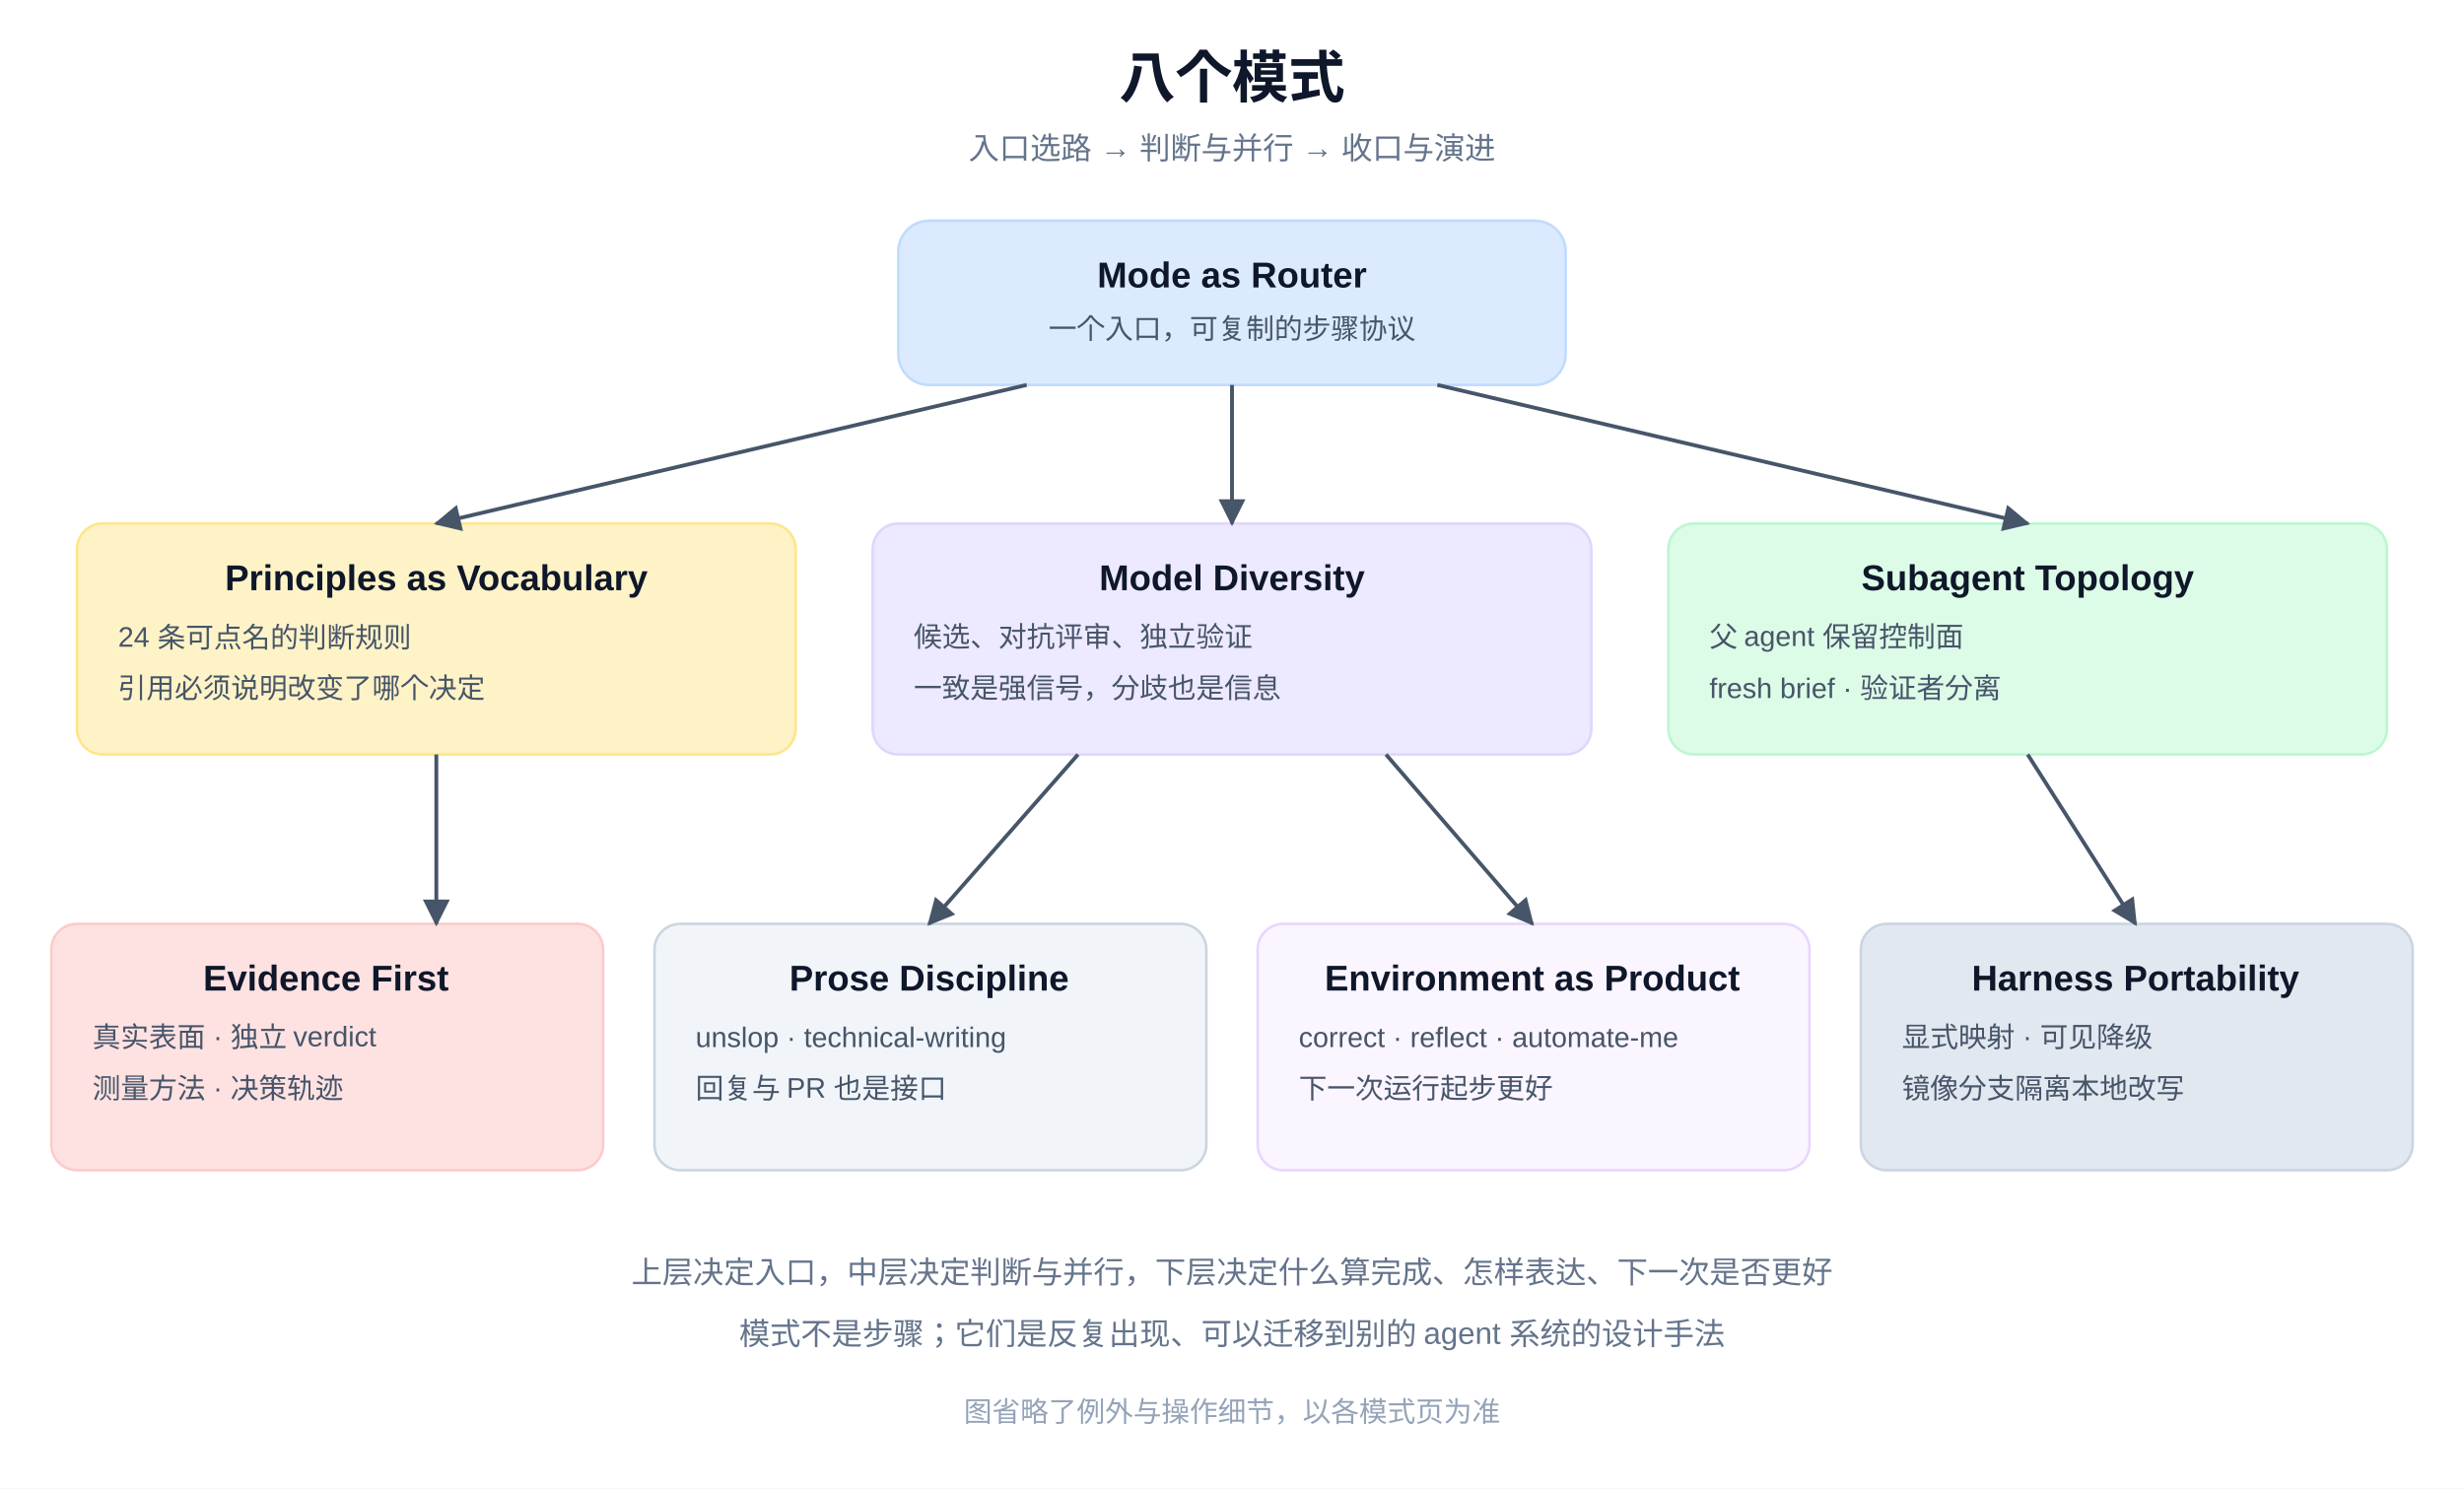
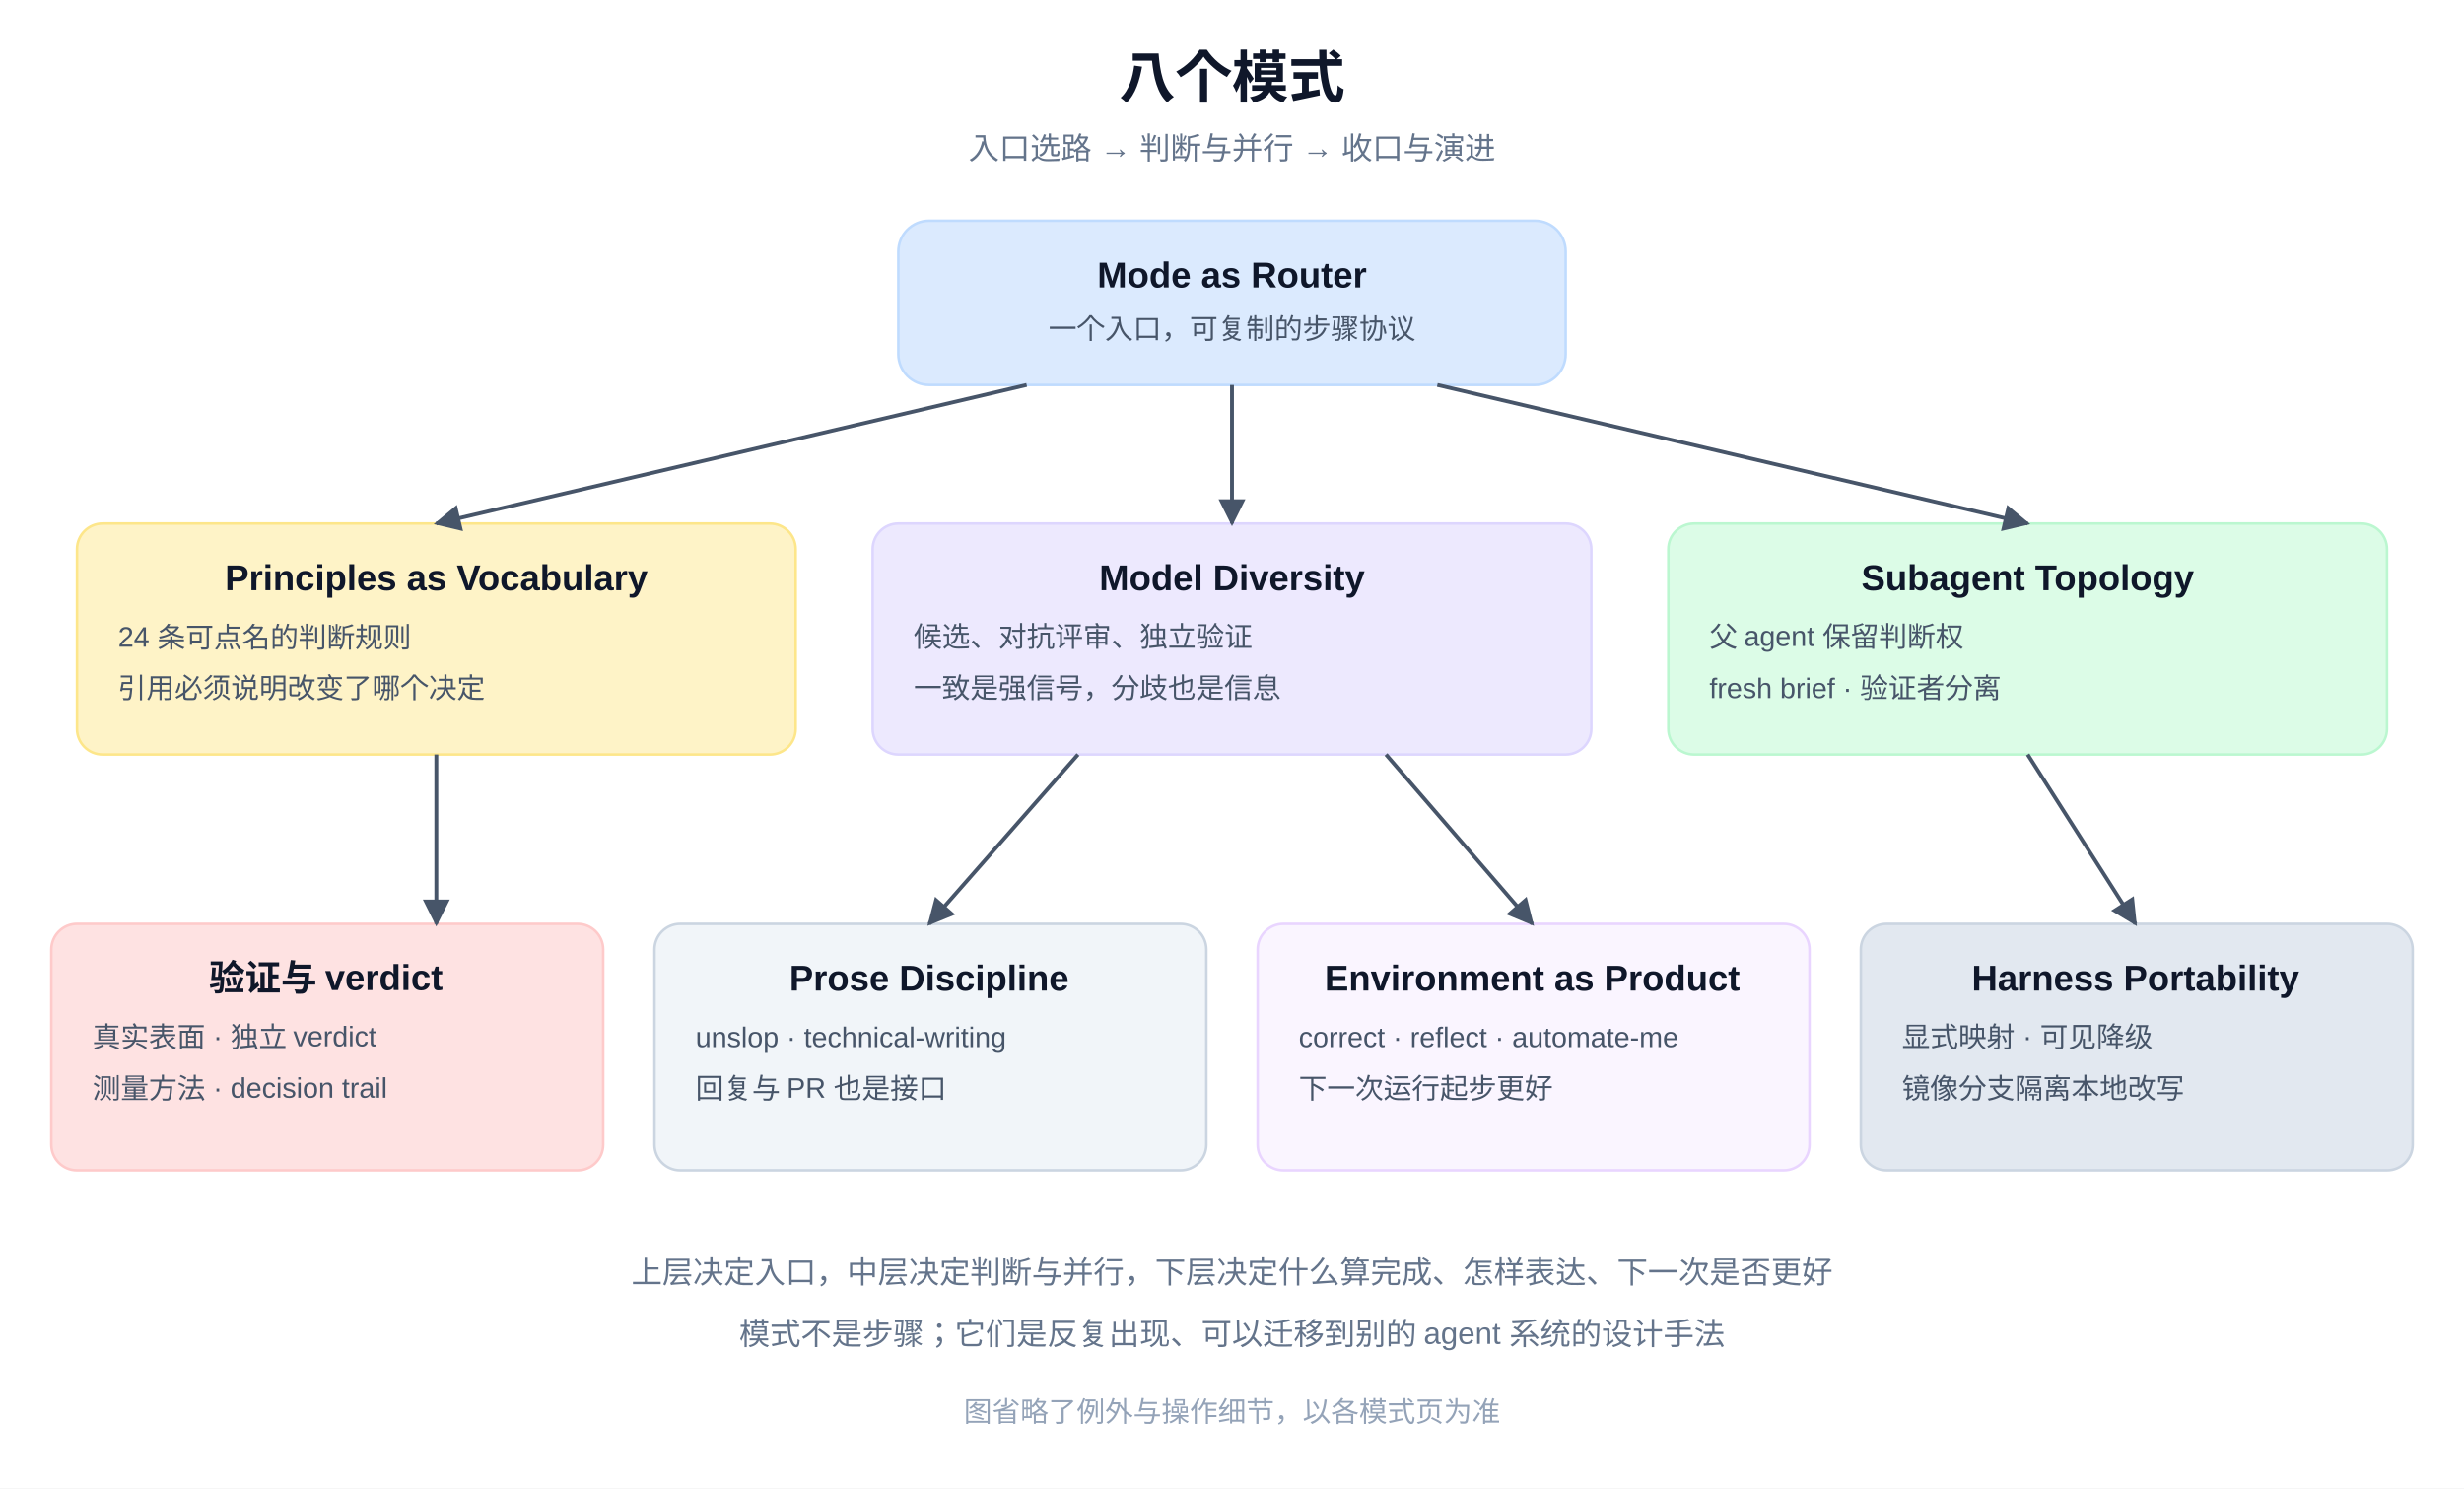
<svg xmlns="http://www.w3.org/2000/svg" viewBox="0 0 960 580" width="960" height="580" role="img" aria-label="八个模式如何共同组织 pstack">
  <defs>
    <marker id="arrow" viewBox="0 0 10 10" refX="9" refY="5" markerWidth="7" markerHeight="7" orient="auto-start-reverse">
      <path d="M 0 0 L 10 5 L 0 10 z" fill="#475569" />
    </marker>
    <style>
      .t { font-family: -apple-system, "PingFang SC", "Helvetica Neue", Arial, sans-serif; }
      .h { font-size: 22px; font-weight: 700; fill: #0f172a; }
      .s { font-size: 12px; fill: #64748b; }
      .bt { font-size: 14px; font-weight: 700; fill: #0f172a; }
      .bs { font-size: 11px; fill: #475569; }
      .n { font-size: 11px; fill: #94a3b8; }
    </style>
  </defs>
  <rect width="960" height="580" fill="#ffffff" />
  <text x="480" y="38" text-anchor="middle" class="t h">八个模式</text>
  <text x="480" y="62" text-anchor="middle" class="t s">入口选路 → 判断与并行 → 收口与演进</text>
  <rect x="350" y="86" width="260" height="64" rx="12" fill="#dbeafe" stroke="#bfdbfe" />
  <text x="480" y="112" text-anchor="middle" class="t bt">Mode as Router</text>
  <text x="480" y="132" text-anchor="middle" class="t bs">一个入口，可复制的步骤协议</text>
  <rect x="30" y="204" width="280" height="90" rx="10" fill="#fef3c7" stroke="#fde68a" />
  <text x="170" y="230" text-anchor="middle" class="t bt">Principles as Vocabulary</text>
  <text x="46" y="252" class="t bs">24 条可点名的判断规则</text>
  <text x="46" y="272" class="t bs">引用必须说明改变了哪个决定</text>
  <rect x="340" y="204" width="280" height="90" rx="10" fill="#ede9fe" stroke="#ddd6fe" />
  <text x="480" y="230" text-anchor="middle" class="t bt">Model Diversity</text>
  <text x="356" y="252" class="t bs">候选、对抗评审、独立验证</text>
  <text x="356" y="272" class="t bs">一致是强信号，分歧也是信息</text>
  <rect x="650" y="204" width="280" height="90" rx="10" fill="#dcfce7" stroke="#bbf7d0" />
  <text x="790" y="230" text-anchor="middle" class="t bt">Subagent Topology</text>
-   <text x="666" y="252" class="t bs">父 agent 保留控制面</text>
+   <text x="666" y="252" class="t bs">父 agent 保留判断权</text>
  <text x="666" y="272" class="t bs">fresh brief · 验证者分离</text>
  <rect x="20" y="360" width="215" height="96" rx="10" fill="#fee2e2" stroke="#fecaca" />
-   <text x="127" y="386" text-anchor="middle" class="t bt">Evidence First</text>
+   <text x="127" y="386" text-anchor="middle" class="t bt">验证与 verdict</text>
  <text x="36" y="408" class="t bs">真实表面 · 独立 verdict</text>
-   <text x="36" y="428" class="t bs">测量方法 · 决策轨迹</text>
+   <text x="36" y="428" class="t bs">测量方法 · decision trail</text>
  <rect x="255" y="360" width="215" height="96" rx="10" fill="#f1f5f9" stroke="#cbd5e1" />
  <text x="362" y="386" text-anchor="middle" class="t bt">Prose Discipline</text>
  <text x="271" y="408" class="t bs">unslop · technical-writing</text>
  <text x="271" y="428" class="t bs">回复与 PR 也是接口</text>
  <rect x="490" y="360" width="215" height="96" rx="10" fill="#faf5ff" stroke="#e9d5ff" />
  <text x="597" y="386" text-anchor="middle" class="t bt">Environment as Product</text>
  <text x="506" y="408" class="t bs">correct · reflect · automate-me</text>
  <text x="506" y="428" class="t bs">下一次运行起步更好</text>
  <rect x="725" y="360" width="215" height="96" rx="10" fill="#e2e8f0" stroke="#cbd5e1" />
  <text x="832" y="386" text-anchor="middle" class="t bt">Harness Portability</text>
  <text x="741" y="408" class="t bs">显式映射 · 可见降级</text>
  <text x="741" y="428" class="t bs">镜像分支隔离本地改写</text>
  <line x1="400" y1="150" x2="170" y2="204" stroke="#475569" stroke-width="1.5" marker-end="url(#arrow)" />
  <line x1="480" y1="150" x2="480" y2="204" stroke="#475569" stroke-width="1.5" marker-end="url(#arrow)" />
  <line x1="560" y1="150" x2="790" y2="204" stroke="#475569" stroke-width="1.5" marker-end="url(#arrow)" />
  <line x1="170" y1="294" x2="170" y2="360" stroke="#475569" stroke-width="1.5" marker-end="url(#arrow)" />
  <line x1="420" y1="294" x2="362" y2="360" stroke="#475569" stroke-width="1.5" marker-end="url(#arrow)" />
  <line x1="540" y1="294" x2="597" y2="360" stroke="#475569" stroke-width="1.5" marker-end="url(#arrow)" />
  <line x1="790" y1="294" x2="832" y2="360" stroke="#475569" stroke-width="1.5" marker-end="url(#arrow)" />
  <text x="480" y="500" text-anchor="middle" class="t s">上层决定入口，中层决定判断与并行，下层决定什么算完成、怎样表达、下一次是否更好</text>
  <text x="480" y="524" text-anchor="middle" class="t s">模式不是步骤；它们是反复出现、可以迁移到别的 agent 系统的设计手法</text>
  <text x="480" y="554" text-anchor="middle" class="t n">图省略了例外与操作细节，以各模式页为准</text>
</svg>
